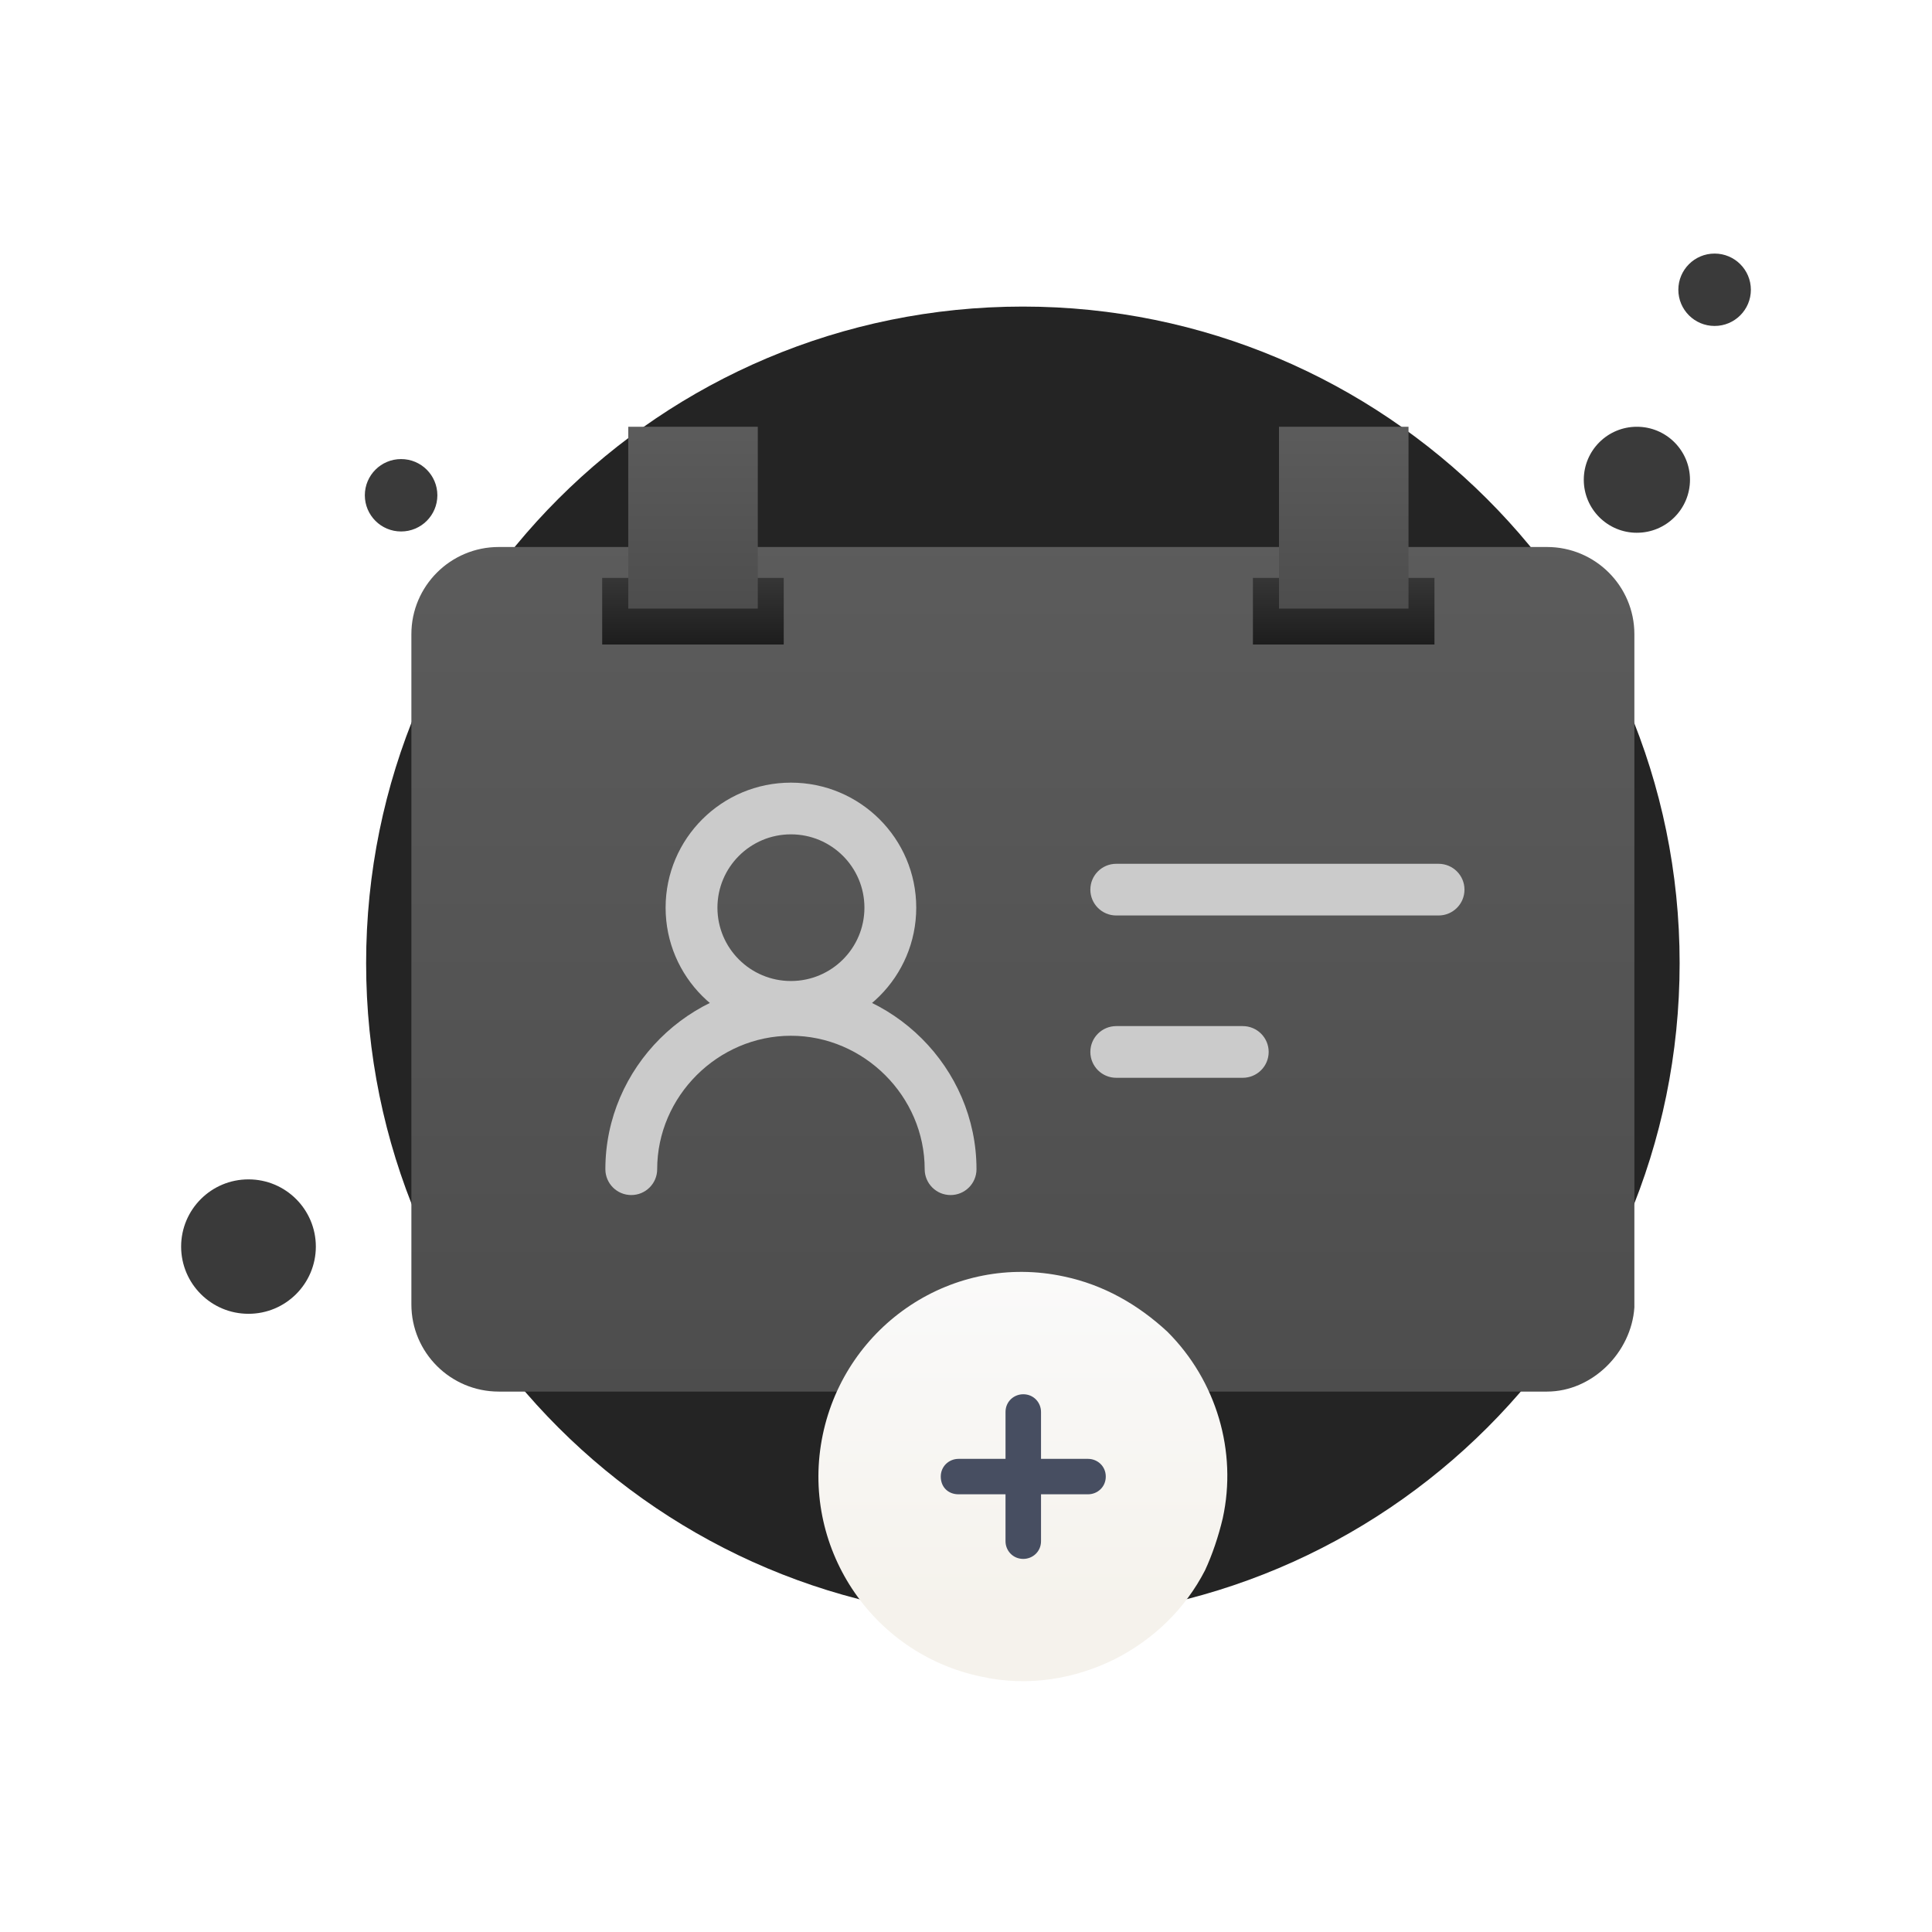
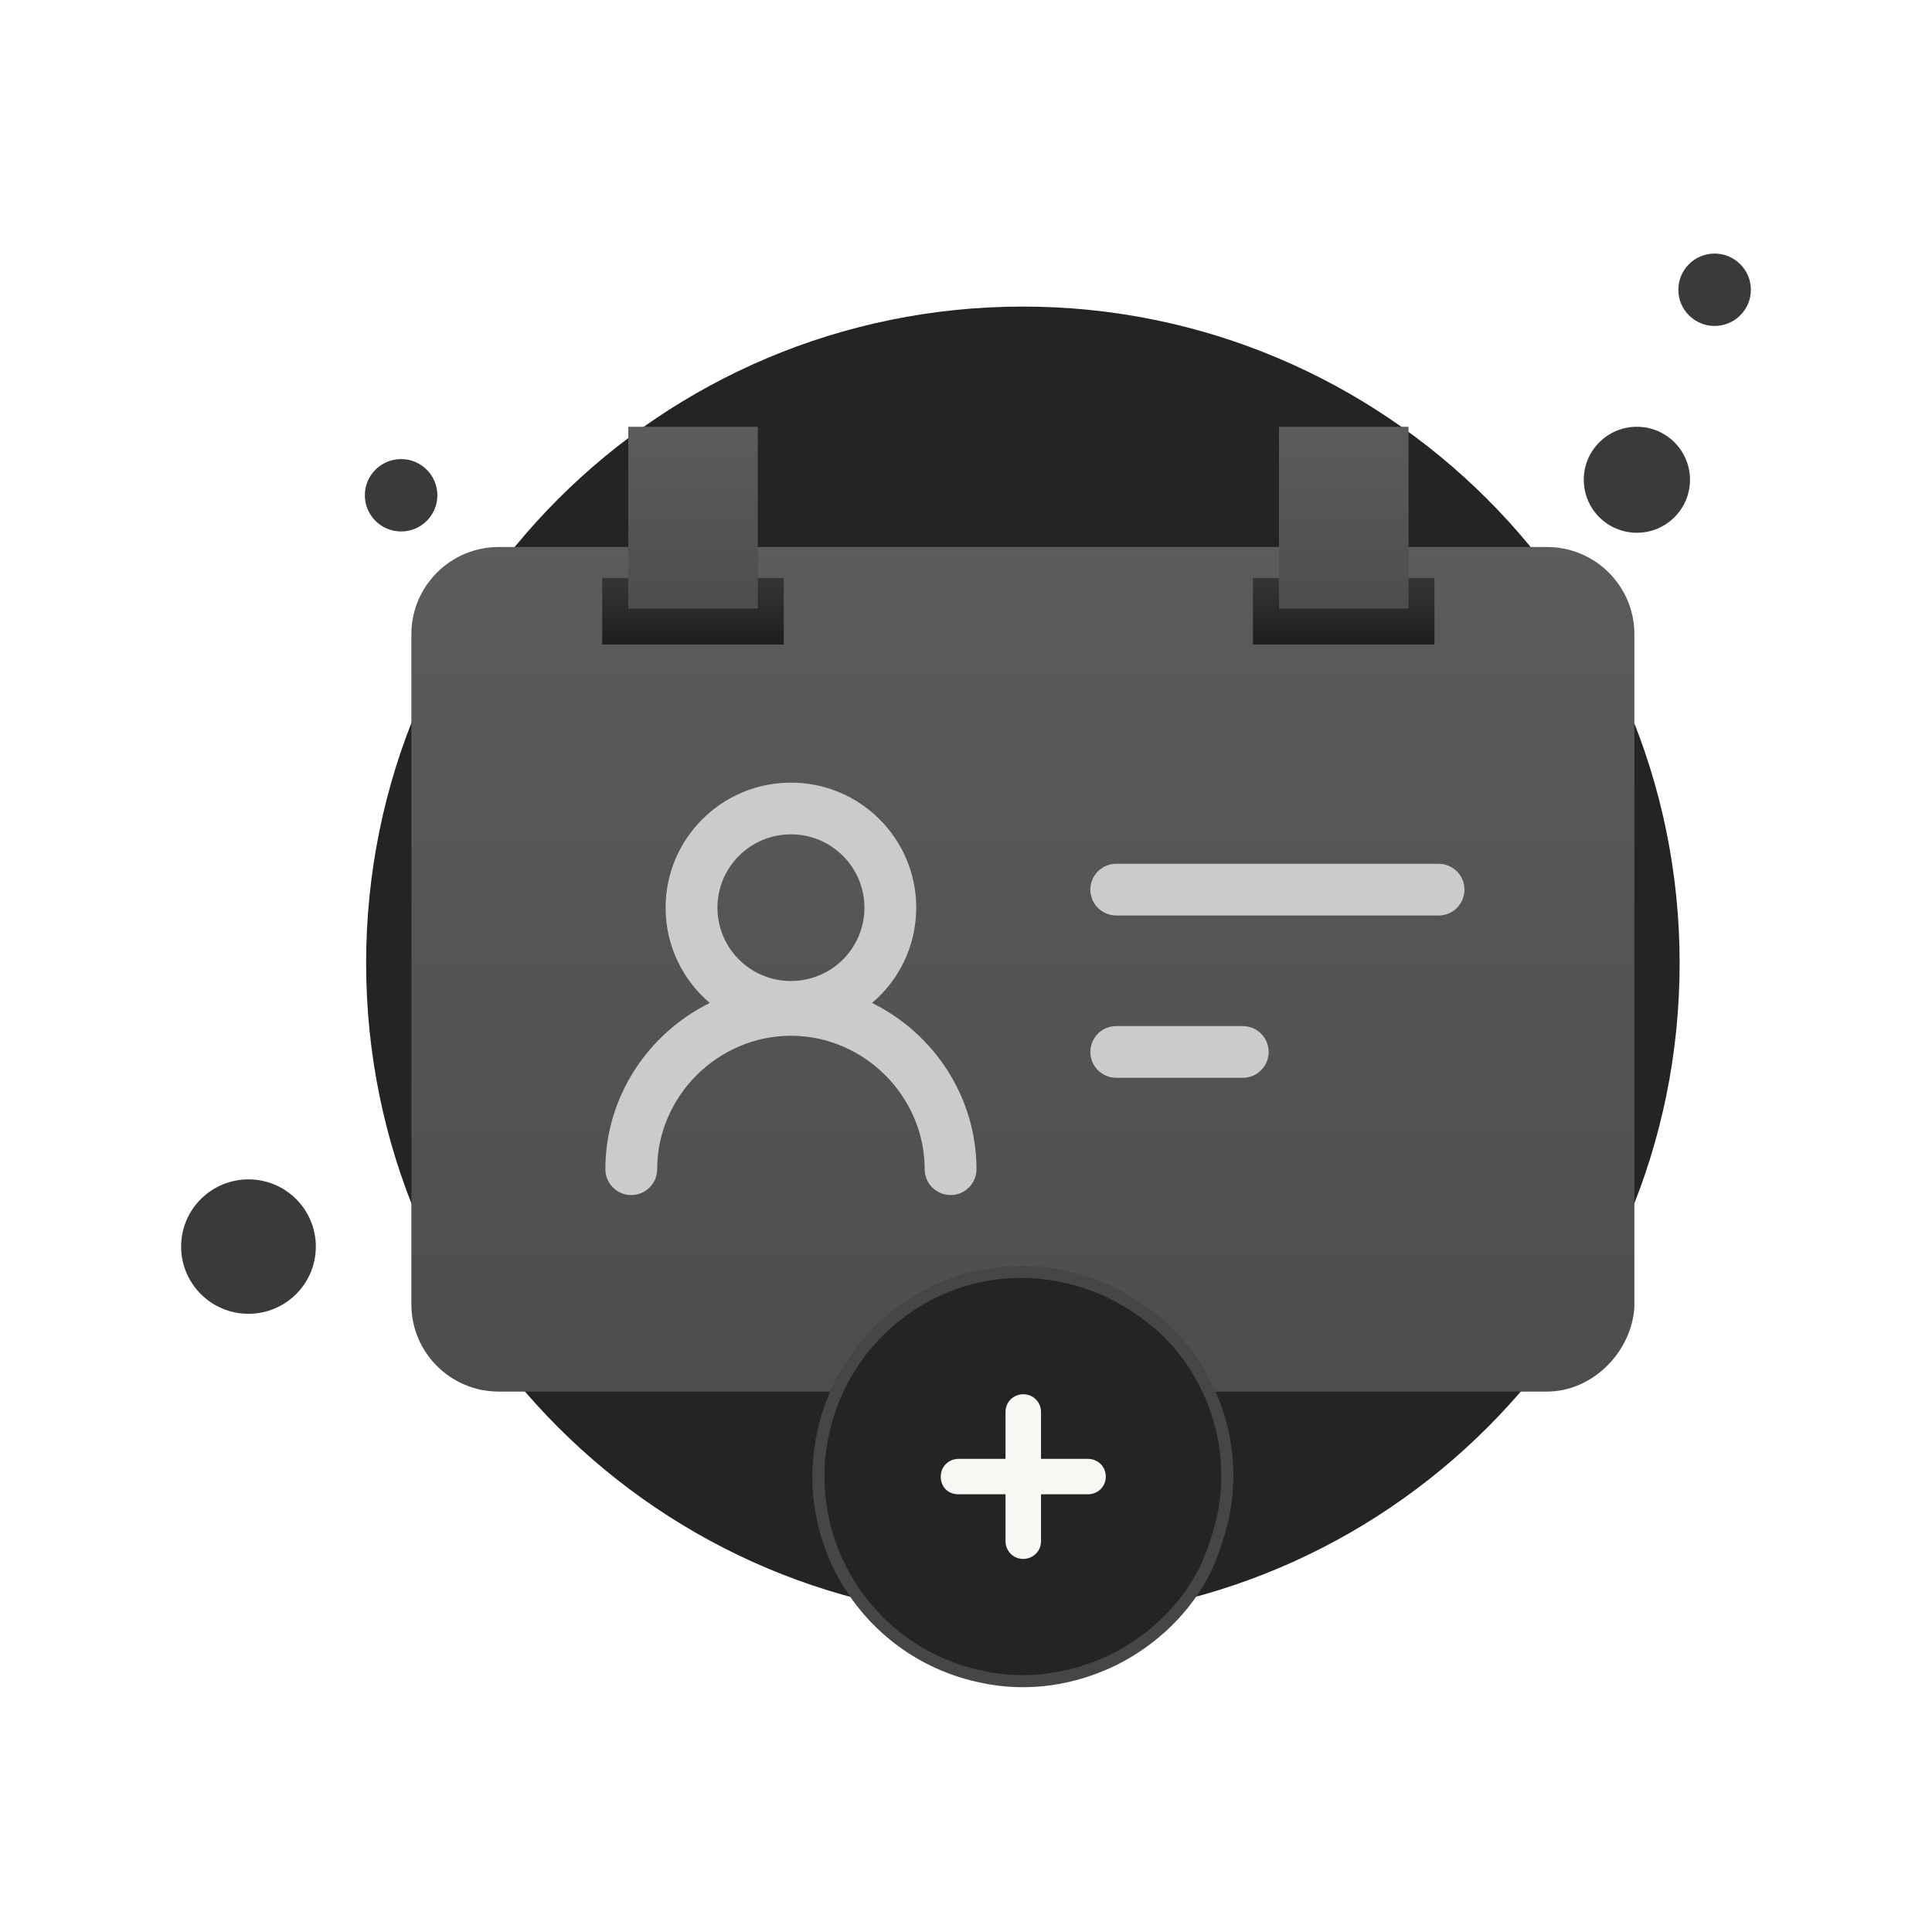
- <svg xmlns="http://www.w3.org/2000/svg" width="160" height="160" fill="none" viewBox="0 0 160 160">
-   <path fill="#242424" d="M84.71 134.141c30.038 0 54.39-24.298 54.39-54.376s-24.459-54.376-54.39-54.376c-30.037 0-54.389 24.298-54.389 54.376s24.352 54.376 54.39 54.376Z" />
-   <path fill="#3A3A3A" d="M135.56 44.12a4.393 4.393 0 0 0 4.398-4.388 4.393 4.393 0 0 0-4.398-4.389 4.393 4.393 0 0 0-4.398 4.389 4.393 4.393 0 0 0 4.398 4.389Zm6.436-17.126A3 3 0 0 0 145 23.997 3 3 0 0 0 141.996 21a3 3 0 0 0-3.003 2.997 3 3 0 0 0 3.003 2.997ZM33.218 44.014a3 3 0 0 0 3.003-2.998 3 3 0 0 0-3.003-2.997 3 3 0 0 0-3.004 2.997 3 3 0 0 0 3.004 2.998Zm-12.64 64.789a5.572 5.572 0 0 0 5.579-5.566 5.573 5.573 0 0 0-5.579-5.566A5.572 5.572 0 0 0 15 103.237a5.572 5.572 0 0 0 5.578 5.566Z" />
-   <path fill="url(#a)" d="M128.117 115.245H41.303c-3.991 0-7.234-3.236-7.234-7.218V52.519c0-3.983 3.243-7.219 7.234-7.219h86.814c3.992 0 7.235 3.236 7.235 7.219v55.757c-.25 3.733-3.493 6.969-7.235 6.969Z" />
-   <path fill="url(#b)" d="M49.871 47.858h15.034v5.516H49.871v-5.516Z" />
-   <path fill="url(#c)" d="M103.762 47.858h15.034v5.516h-15.034v-5.516Z" />
-   <path fill="url(#d)" d="M62.757 35.343H52.03V50.4h10.727V35.343Z" />
-   <path fill="url(#e)" d="M116.647 35.343H105.92V50.4h10.727V35.343Z" />
-   <path fill="#CBCBCB" fill-rule="evenodd" d="M65.501 69.097c-3.361 0-6.086 2.719-6.086 6.073 0 3.354 2.725 6.073 6.086 6.073 3.362 0 6.087-2.719 6.087-6.073 0-3.354-2.725-6.073-6.087-6.073ZM55.123 75.17c0-5.719 4.647-10.355 10.378-10.355 5.732 0 10.378 4.636 10.378 10.355s-4.646 10.355-10.378 10.355c-5.731 0-10.378-4.636-10.378-10.355Z" clip-rule="evenodd" />
-   <path fill="#CBCBCB" fill-rule="evenodd" d="M65.501 85.777c-6.05 0-11.076 5.016-11.076 11.052 0 1.182-.96 2.14-2.145 2.14a2.143 2.143 0 0 1-2.146-2.14c0-8.401 6.948-15.334 15.367-15.334 8.42 0 15.368 6.933 15.368 15.334 0 1.182-.96 2.14-2.146 2.14a2.143 2.143 0 0 1-2.145-2.14c0-6.036-5.027-11.052-11.077-11.052Zm24.797-12.101c0-1.182.96-2.14 2.145-2.14h26.693c1.185 0 2.146.958 2.146 2.14 0 1.182-.961 2.14-2.146 2.14H92.443a2.143 2.143 0 0 1-2.145-2.14Zm0 13.442c0-1.183.96-2.141 2.145-2.141h10.478c1.185 0 2.145.958 2.145 2.14 0 1.183-.96 2.141-2.145 2.141H92.443a2.143 2.143 0 0 1-2.145-2.14Z" clip-rule="evenodd" />
-   <path fill="url(#f)" d="M101.263 125.737c-.346 1.467-.865 3.02-1.47 4.315-1.644 3.193-4.239 5.696-7.439 7.336-3.287 1.64-7.18 2.33-11.071 1.467-9.169-1.899-15.05-10.874-13.148-20.023 1.903-9.148 10.812-15.103 19.98-13.118 3.288.69 6.142 2.33 8.564 4.574 4.065 4.057 5.795 9.925 4.584 15.449Z" />
-   <path fill="#474E61" d="M90.106 120.817h-3.893v-3.884c0-.777-.605-1.467-1.47-1.467-.779 0-1.47.604-1.47 1.467v3.884H79.38c-.778 0-1.47.604-1.47 1.467 0 .863.605 1.467 1.47 1.467h3.892v3.884c0 .776.606 1.467 1.47 1.467.78 0 1.471-.604 1.471-1.467v-3.884h3.893c.778 0 1.47-.604 1.47-1.467 0-.863-.692-1.467-1.47-1.467Z" />
+ <svg xmlns="http://www.w3.org/2000/svg" width="160" height="160" viewBox="0 0 160 160" fill="none">
+   <path d="M84.71 134.141C114.748 134.141 139.1 109.843 139.1 79.765C139.1 49.687 114.641 25.389 84.71 25.389C54.673 25.389 30.321 49.687 30.321 79.765C30.321 109.843 54.673 134.141 84.71 134.141Z" fill="#242424" />
+   <path d="M145 23.997C145 25.652 143.655 26.994 141.996 26.994C140.337 26.994 138.993 25.652 138.993 23.997C138.993 22.342 140.337 21 141.996 21C143.655 21 145 22.342 145 23.997Z" fill="#3A3A3A" />
+   <path d="M139.958 39.732C139.958 42.156 137.989 44.121 135.56 44.121C133.131 44.121 131.161 42.156 131.161 39.732C131.161 37.308 133.131 35.343 135.56 35.343C137.989 35.343 139.958 37.308 139.958 39.732Z" fill="#3A3A3A" />
+   <path d="M33.217 44.014C34.876 44.014 36.221 42.672 36.221 41.017C36.221 39.361 34.876 38.019 33.217 38.019C31.558 38.019 30.214 39.361 30.214 41.017C30.214 42.672 31.558 44.014 33.217 44.014Z" fill="#3A3A3A" />
+   <path d="M26.157 103.237C26.157 106.311 23.659 108.803 20.578 108.803C17.497 108.803 15 106.311 15 103.237C15 100.163 17.497 97.671 20.578 97.671C23.659 97.671 26.157 100.163 26.157 103.237Z" fill="#3A3A3A" />
+   <path d="M128.117 115.245H41.303C37.312 115.245 34.069 112.009 34.069 108.027V52.519C34.069 48.536 37.312 45.3 41.303 45.3H128.117C132.109 45.3 135.352 48.536 135.352 52.519V108.276C135.102 112.009 131.859 115.245 128.117 115.245Z" fill="url(#paint0_linear_3306_34247)" />
+   <path d="M64.905 47.858H49.871V53.374H64.905V47.858Z" fill="url(#paint1_linear_3306_34247)" />
+   <path d="M118.795 47.858H103.762V53.374H118.795V47.858Z" fill="url(#paint2_linear_3306_34247)" />
+   <path d="M52.03 35.343H62.757V50.399H52.03V35.343Z" fill="url(#paint3_linear_3306_34247)" />
+   <path d="M105.92 35.343H116.647V50.399H105.92V35.343Z" fill="url(#paint4_linear_3306_34247)" />
+   <path fill-rule="evenodd" clip-rule="evenodd" d="M65.501 64.815C59.77 64.815 55.123 69.451 55.123 75.17C55.123 78.331 56.543 81.162 58.782 83.061C53.683 85.57 50.134 90.825 50.134 96.829C50.134 98.011 51.095 98.969 52.279 98.969C53.464 98.969 54.425 98.011 54.425 96.829C54.425 90.793 59.452 85.777 65.501 85.777C71.551 85.777 76.577 90.793 76.577 96.829C76.577 98.011 77.538 98.969 78.723 98.969C79.908 98.969 80.868 98.011 80.868 96.829C80.868 90.825 77.32 85.571 72.221 83.061C74.459 81.162 75.879 78.332 75.879 75.17C75.879 69.451 71.233 64.815 65.501 64.815ZM59.415 75.17C59.415 71.816 62.14 69.097 65.501 69.097C68.863 69.097 71.588 71.816 71.588 75.17C71.588 78.524 68.863 81.243 65.501 81.243C62.14 81.243 59.415 78.524 59.415 75.17Z" fill="#CBCBCB" />
+   <path d="M90.298 73.676C90.298 72.494 91.258 71.535 92.443 71.535H119.136C120.321 71.535 121.282 72.494 121.282 73.676C121.282 74.858 120.321 75.817 119.136 75.817H92.443C91.258 75.817 90.298 74.858 90.298 73.676Z" fill="#CBCBCB" />
+   <path d="M92.443 84.977C91.258 84.977 90.298 85.935 90.298 87.118C90.298 88.3 91.258 89.258 92.443 89.258H102.921C104.106 89.258 105.066 88.3 105.066 87.118C105.066 85.935 104.106 84.977 102.921 84.977H92.443Z" fill="#CBCBCB" />
+   <path d="M101.263 125.737C100.917 127.204 100.398 128.757 99.793 130.052C98.149 133.245 95.554 135.748 92.354 137.388C89.067 139.027 85.175 139.718 81.283 138.855C72.114 136.956 66.233 127.98 68.135 118.832C70.038 109.684 78.947 103.729 88.116 105.714C91.403 106.404 94.257 108.044 96.679 110.288C100.744 114.344 102.474 120.213 101.263 125.737Z" fill="#242424" stroke="#464646" stroke-miterlimit="10" />
+   <path d="M90.106 120.817H86.213V116.933C86.213 116.157 85.608 115.466 84.743 115.466C83.964 115.466 83.272 116.07 83.272 116.933V120.817H79.38C78.602 120.817 77.91 121.421 77.91 122.284C77.91 123.147 78.515 123.751 79.38 123.751H83.272V127.635C83.272 128.412 83.878 129.102 84.743 129.102C85.521 129.102 86.213 128.498 86.213 127.635V123.751H90.106C90.884 123.751 91.576 123.147 91.576 122.284C91.576 121.421 90.884 120.817 90.106 120.817Z" fill="#F8F7F4" />
  <defs>
-     <linearGradient id="a" x1="84.677" x2="84.677" y1="43.682" y2="115.999" gradientUnits="userSpaceOnUse">
+     <linearGradient id="paint0_linear_3306_34247" x1="84.677" y1="43.682" x2="84.677" y2="115.999" gradientUnits="userSpaceOnUse">
      <stop stop-color="#5C5C5C" />
-       <stop offset=".996" stop-color="#4D4D4D" />
+       <stop offset="0.996" stop-color="#4D4D4D" />
    </linearGradient>
-     <linearGradient id="b" x1="57.388" x2="57.388" y1="47.858" y2="53.374" gradientUnits="userSpaceOnUse">
+     <linearGradient id="paint1_linear_3306_34247" x1="111.279" y1="47.858" x2="111.279" y2="53.374" gradientUnits="userSpaceOnUse">
      <stop stop-color="#363636" />
      <stop offset="1" stop-color="#1D1D1D" />
    </linearGradient>
-     <linearGradient id="c" x1="111.279" x2="111.279" y1="47.858" y2="53.374" gradientUnits="userSpaceOnUse">
+     <linearGradient id="paint2_linear_3306_34247" x1="111.279" y1="47.858" x2="111.279" y2="53.374" gradientUnits="userSpaceOnUse">
      <stop stop-color="#363636" />
      <stop offset="1" stop-color="#1D1D1D" />
    </linearGradient>
-     <linearGradient id="d" x1="57.39" x2="57.39" y1="34.995" y2="50.561" gradientUnits="userSpaceOnUse">
+     <linearGradient id="paint3_linear_3306_34247" x1="111.28" y1="34.995" x2="111.28" y2="50.561" gradientUnits="userSpaceOnUse">
      <stop stop-color="#5C5C5C" />
-       <stop offset=".996" stop-color="#4D4D4D" />
+       <stop offset="0.996" stop-color="#4D4D4D" />
    </linearGradient>
-     <linearGradient id="e" x1="111.28" x2="111.28" y1="34.995" y2="50.561" gradientUnits="userSpaceOnUse">
+     <linearGradient id="paint4_linear_3306_34247" x1="111.28" y1="34.995" x2="111.28" y2="50.561" gradientUnits="userSpaceOnUse">
      <stop stop-color="#5C5C5C" />
-       <stop offset=".996" stop-color="#4D4D4D" />
-     </linearGradient>
-     <linearGradient id="f" x1="84.71" x2="84.71" y1="105.332" y2="139.229" gradientUnits="userSpaceOnUse">
-       <stop stop-color="#FAFAFA" />
-       <stop offset=".828" stop-color="#F5F2EC" />
+       <stop offset="0.996" stop-color="#4D4D4D" />
    </linearGradient>
  </defs>
</svg>
